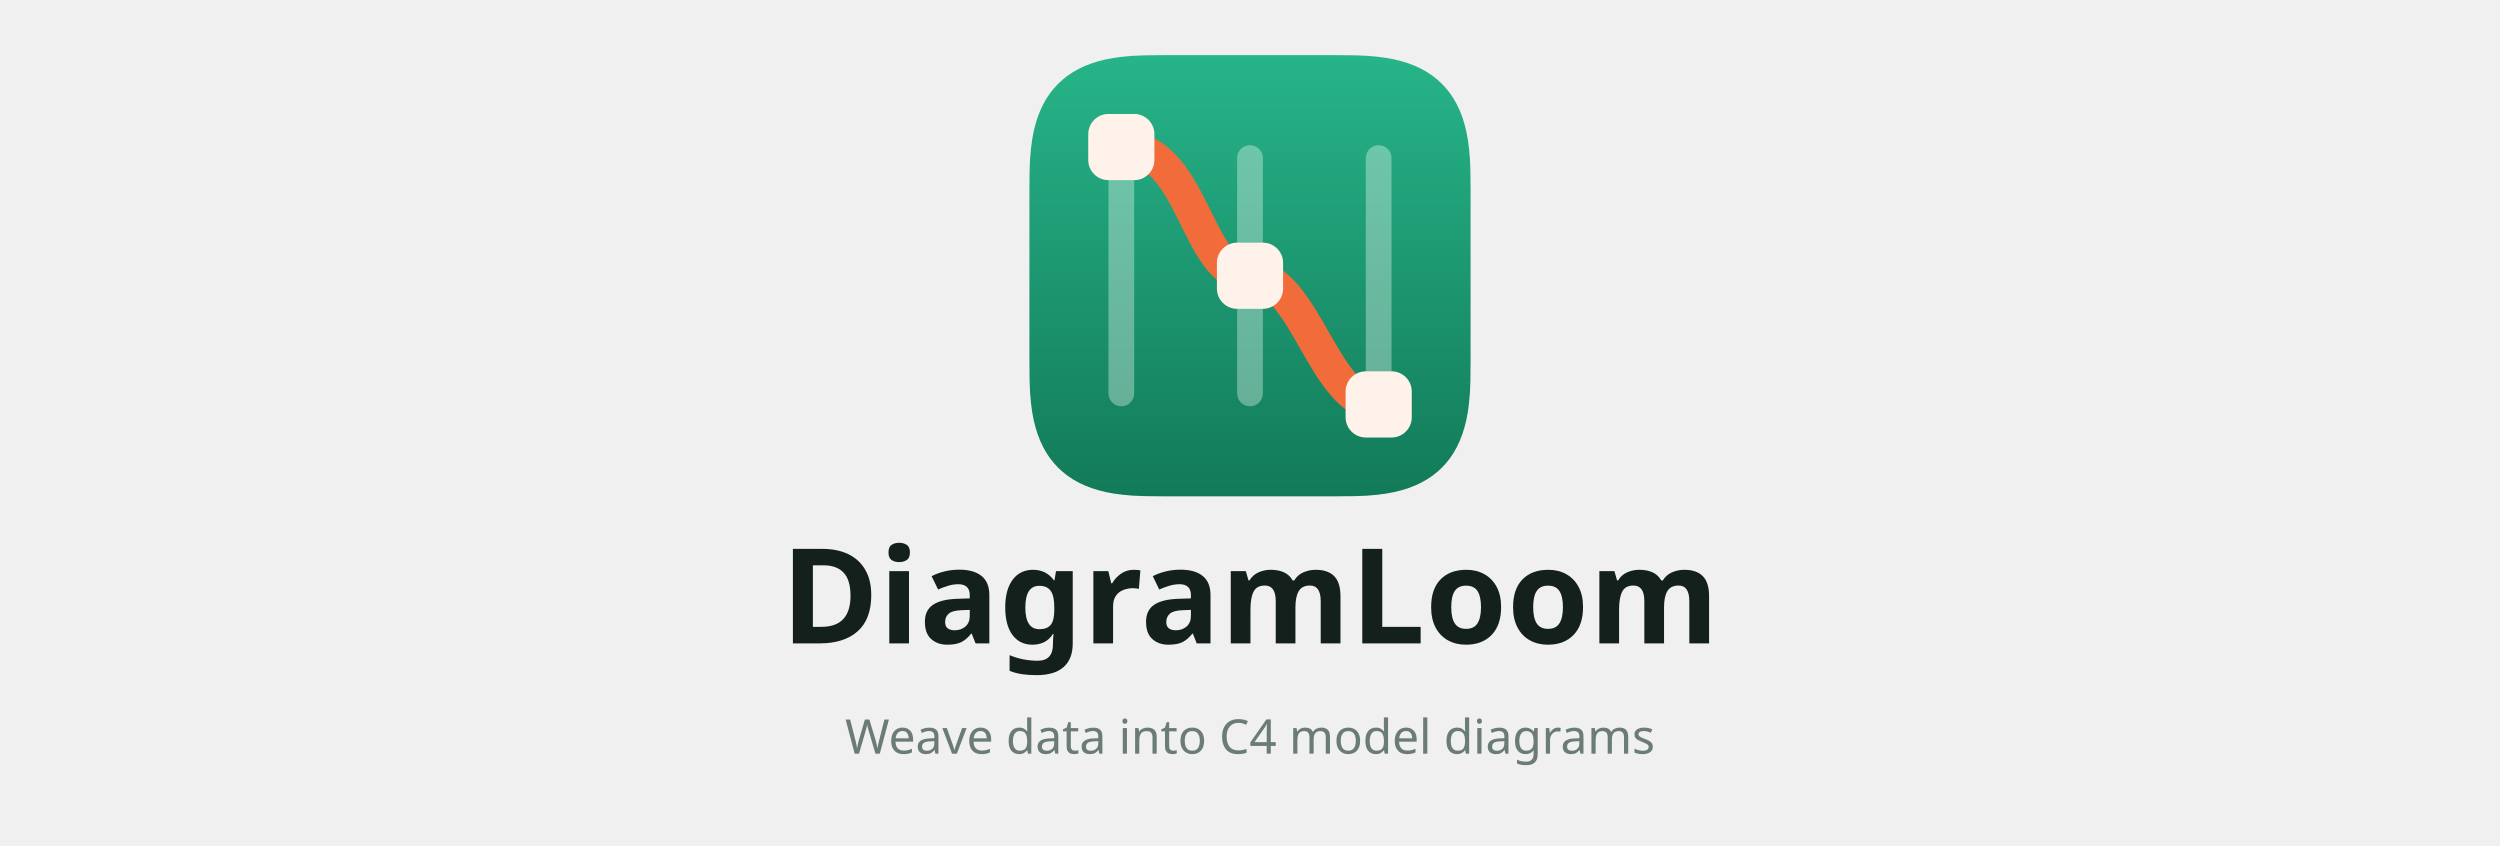
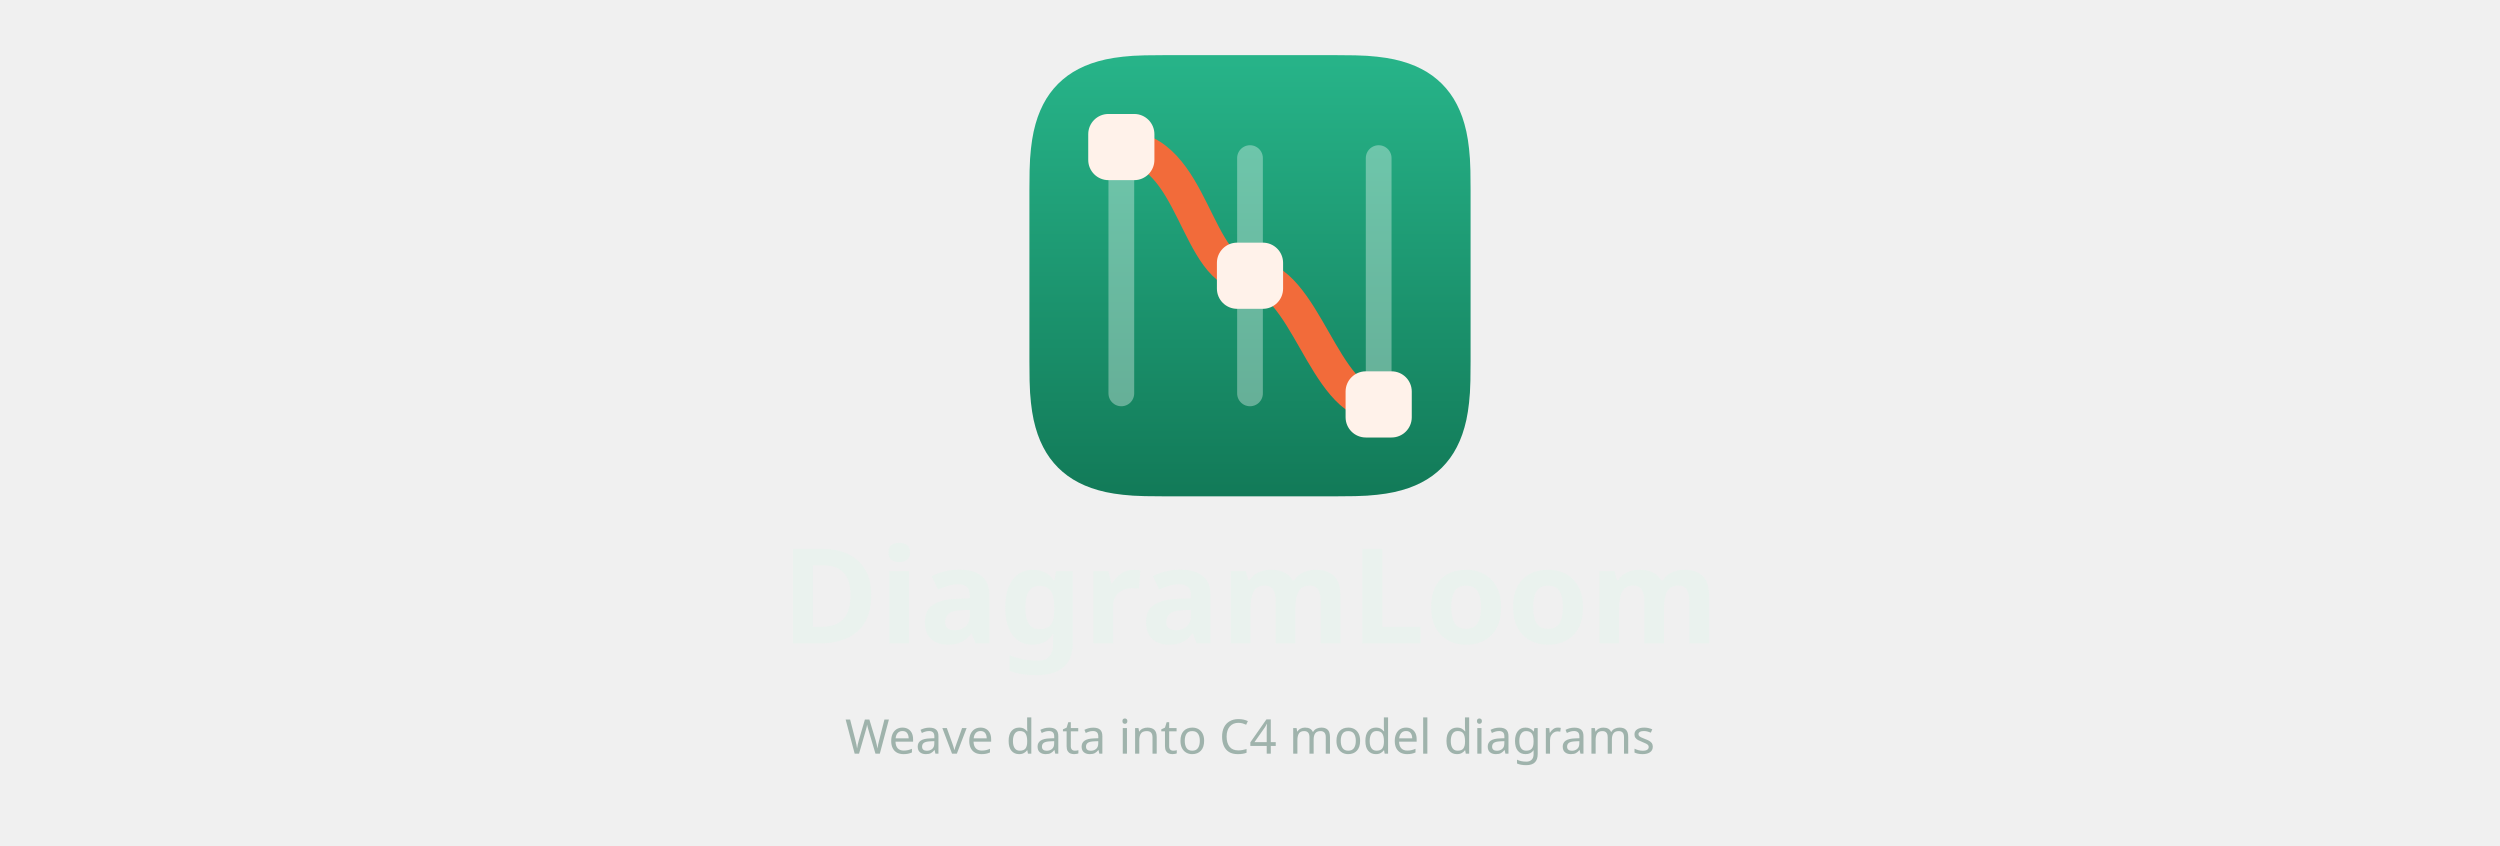
<svg xmlns="http://www.w3.org/2000/svg" viewBox="0 0 680 230" width="680" height="230">
  <defs>
    <linearGradient id="loom-body" x1="0" y1="0" x2="0" y2="1">
      <stop offset="0" stop-color="#27B489" />
      <stop offset="1" stop-color="#127A58" />
    </linearGradient>
  </defs>
  <path d="M363.30,15.00L368.60,15.05L371.83,15.18L374.56,15.42L376.99,15.74L379.21,16.15L381.25,16.66L383.16,17.26L384.93,17.95L386.60,18.74L388.15,19.61L389.60,20.58L390.95,21.65L392.20,22.80L393.35,24.05L394.42,25.40L395.39,26.85L396.26,28.40L397.05,30.07L397.74,31.84L398.34,33.75L398.85,35.79L399.26,38.01L399.58,40.44L399.82,43.17L399.95,46.40L400.00,51.70L400.00,98.30L399.95,103.60L399.82,106.83L399.58,109.56L399.26,111.99L398.85,114.21L398.34,116.25L397.74,118.16L397.05,119.93L396.26,121.60L395.39,123.15L394.42,124.60L393.35,125.95L392.20,127.20L390.95,128.35L389.60,129.42L388.15,130.39L386.60,131.26L384.93,132.05L383.16,132.74L381.25,133.34L379.21,133.85L376.99,134.26L374.56,134.58L371.83,134.82L368.60,134.95L363.30,135.00L316.70,135.00L311.40,134.95L308.17,134.82L305.44,134.58L303.01,134.26L300.79,133.85L298.75,133.34L296.84,132.74L295.07,132.05L293.40,131.26L291.85,130.39L290.40,129.42L289.05,128.35L287.80,127.20L286.65,125.95L285.58,124.60L284.61,123.15L283.74,121.60L282.95,119.93L282.26,118.16L281.66,116.25L281.15,114.21L280.74,111.99L280.42,109.56L280.18,106.83L280.05,103.60L280.00,98.30L280.00,51.70L280.05,46.40L280.18,43.17L280.42,40.44L280.74,38.01L281.15,35.79L281.66,33.75L282.26,31.84L282.95,30.07L283.74,28.40L284.61,26.85L285.58,25.40L286.65,24.05L287.80,22.80L289.05,21.65L290.40,20.58L291.85,19.61L293.40,18.74L295.07,17.95L296.84,17.26L298.75,16.66L300.79,16.15L303.01,15.74L305.44,15.42L308.17,15.18L311.40,15.05L316.70,15.00Z" fill="url(#loom-body)" />
  <line x1="305.00" y1="43.00" x2="305.00" y2="107.00" stroke="#fff" stroke-opacity=".34" stroke-width="7.00" stroke-linecap="round" />
  <line x1="340.00" y1="43.00" x2="340.00" y2="107.00" stroke="#fff" stroke-opacity=".34" stroke-width="7.00" stroke-linecap="round" />
  <line x1="375.00" y1="43.00" x2="375.00" y2="107.00" stroke="#fff" stroke-opacity=".34" stroke-width="7.00" stroke-linecap="round" />
  <path d="M305.00,40.00 C325.00,40.00 325.00,75.00 340.00,75.00 S360.00,110.00 375.00,110.00" fill="none" stroke="#F26B3A" stroke-width="9.00" stroke-linecap="round" stroke-linejoin="round" />
  <rect x="296.00" y="31.00" width="18.00" height="18.00" rx="5.50" fill="#FFF2EA" />
  <rect x="331.00" y="66.00" width="18.00" height="18.00" rx="5.50" fill="#FFF2EA" />
  <rect x="366.00" y="101.00" width="18.00" height="18.00" rx="5.50" fill="#FFF2EA" />
-   <text x="340" y="175" text-anchor="middle" font-family="sans-serif" font-size="36" font-weight="600" fill="#14201C">DiagramLoom</text>
-   <text x="340" y="205" text-anchor="middle" font-family="sans-serif" font-size="13" fill="#6B7B76">Weave data into C4 model diagrams</text>
+   <text x="340" y="175" text-anchor="middle" font-family="sans-serif" font-size="36" font-weight="600" fill="#EAF2EE">DiagramLoom</text>
+   <text x="340" y="205" text-anchor="middle" font-family="sans-serif" font-size="13" fill="#9FB3AC">Weave data into C4 model diagrams</text>
</svg>
